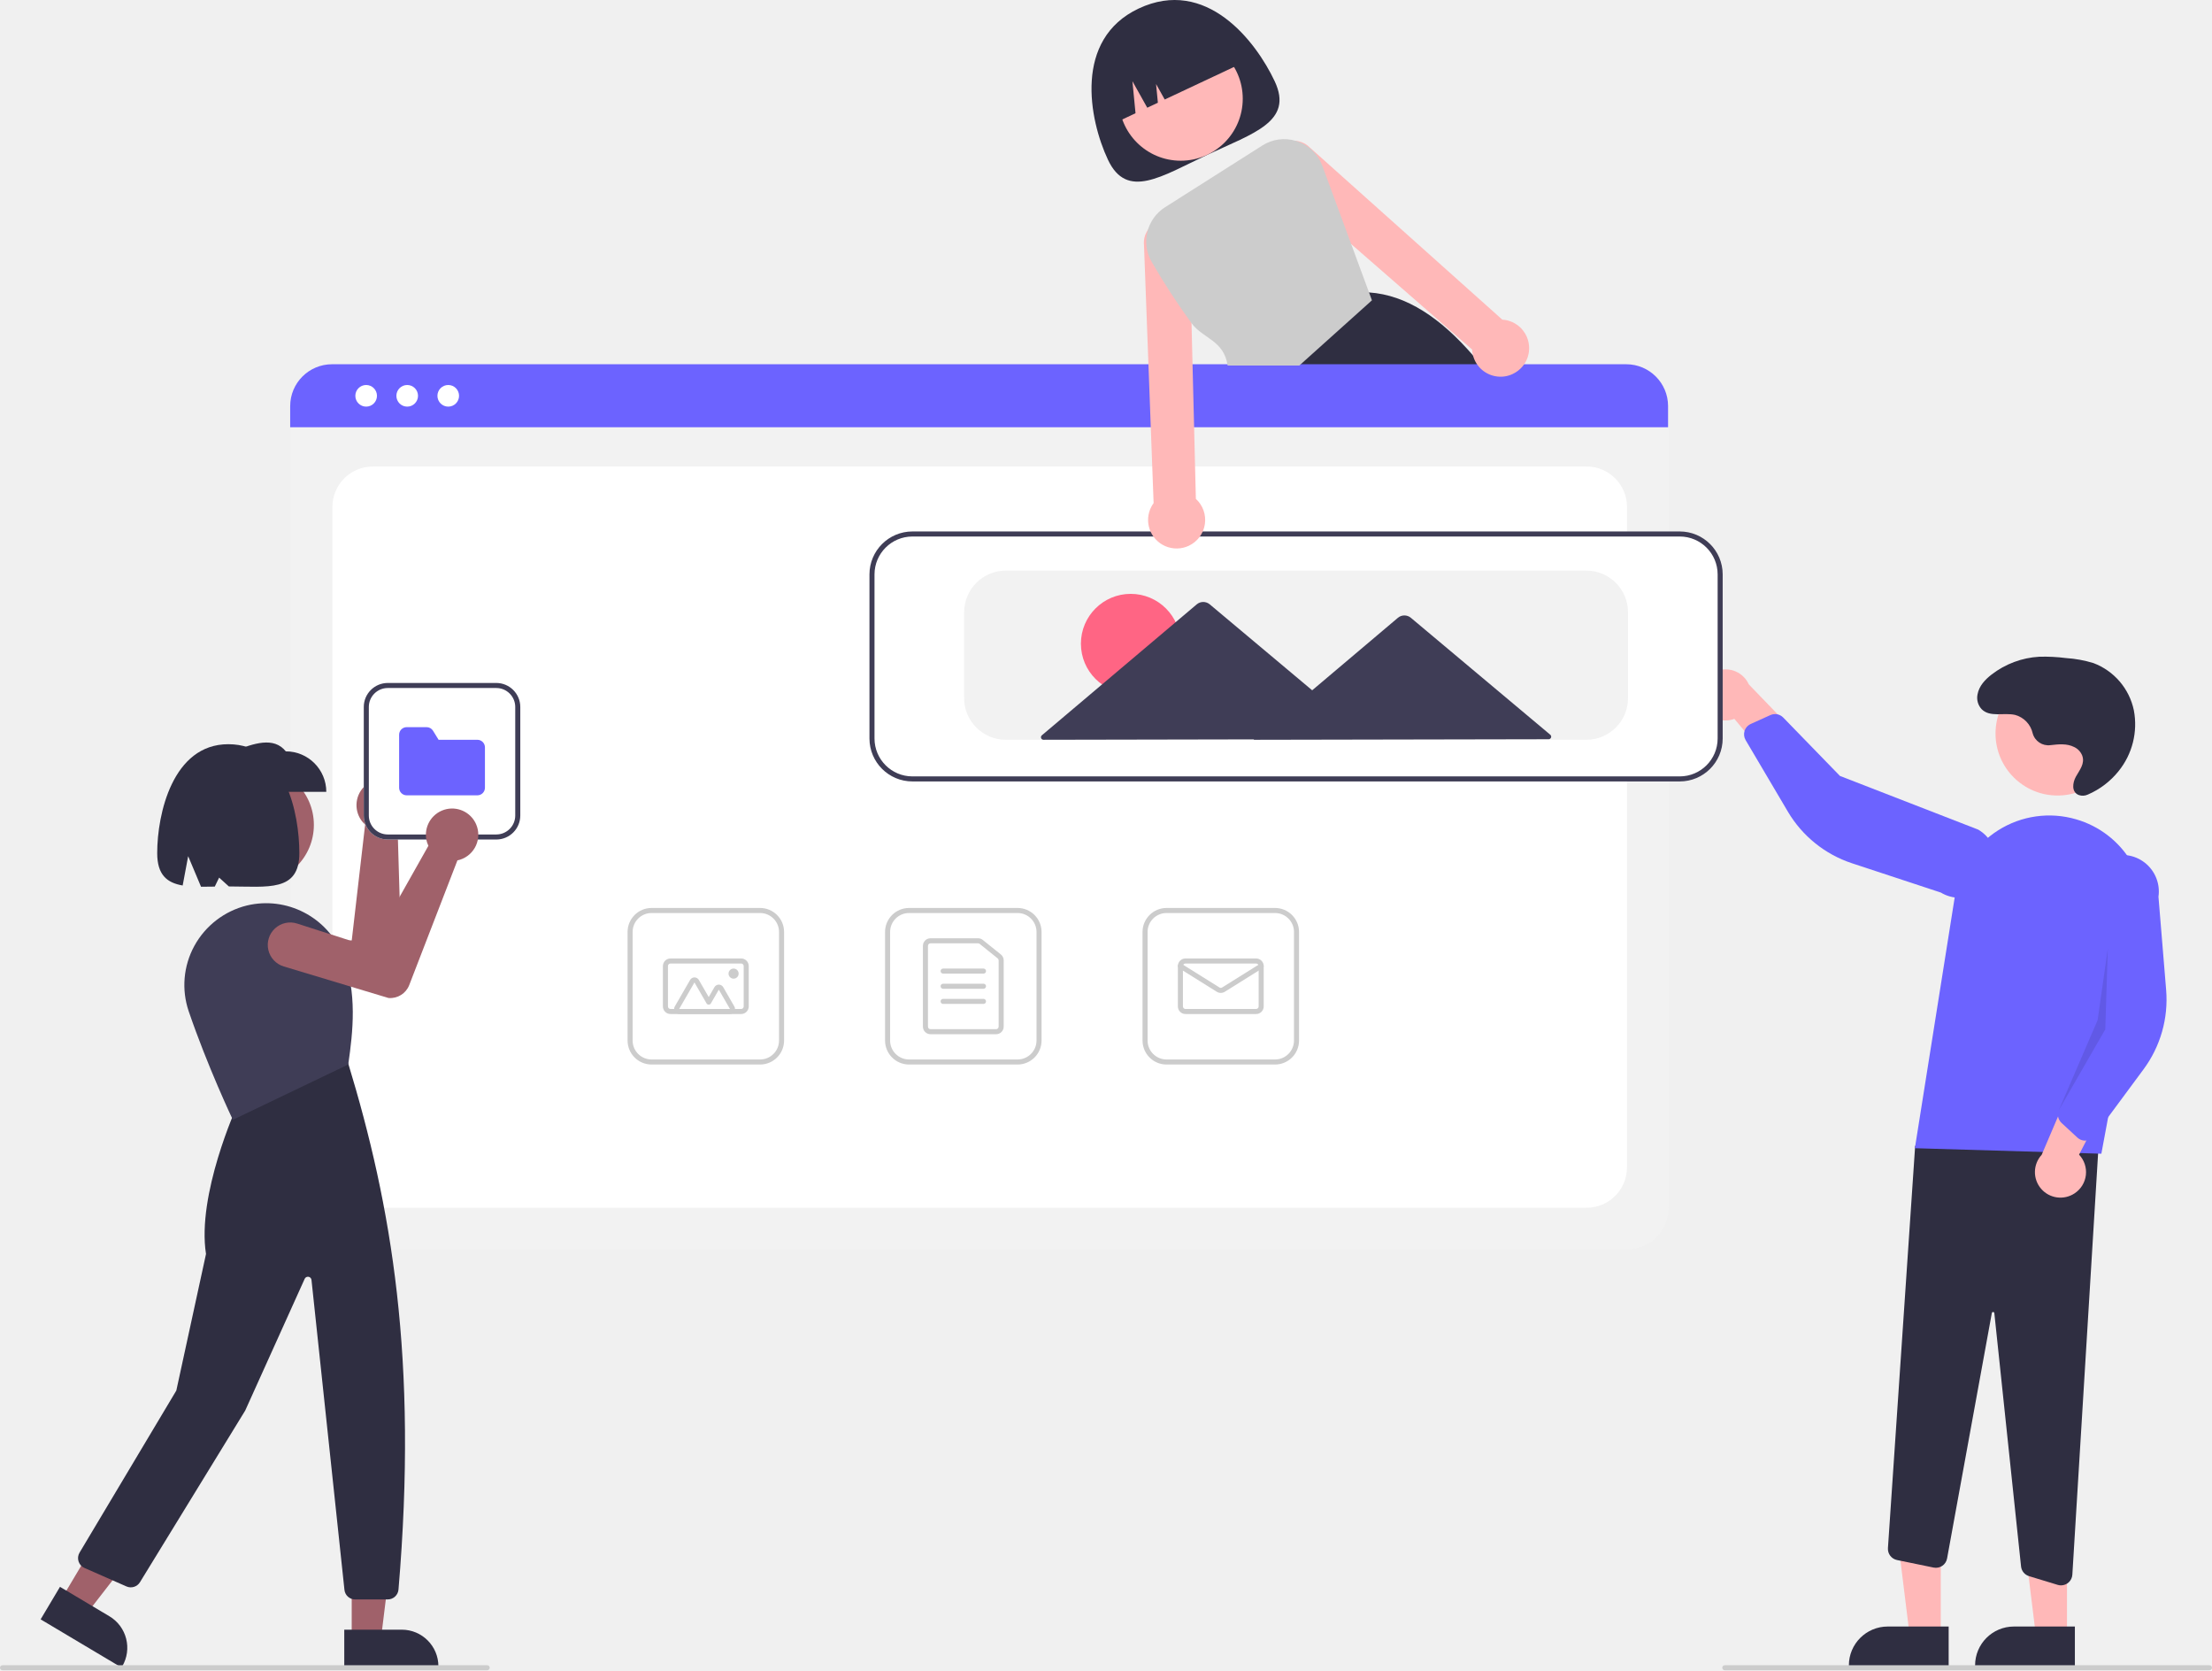
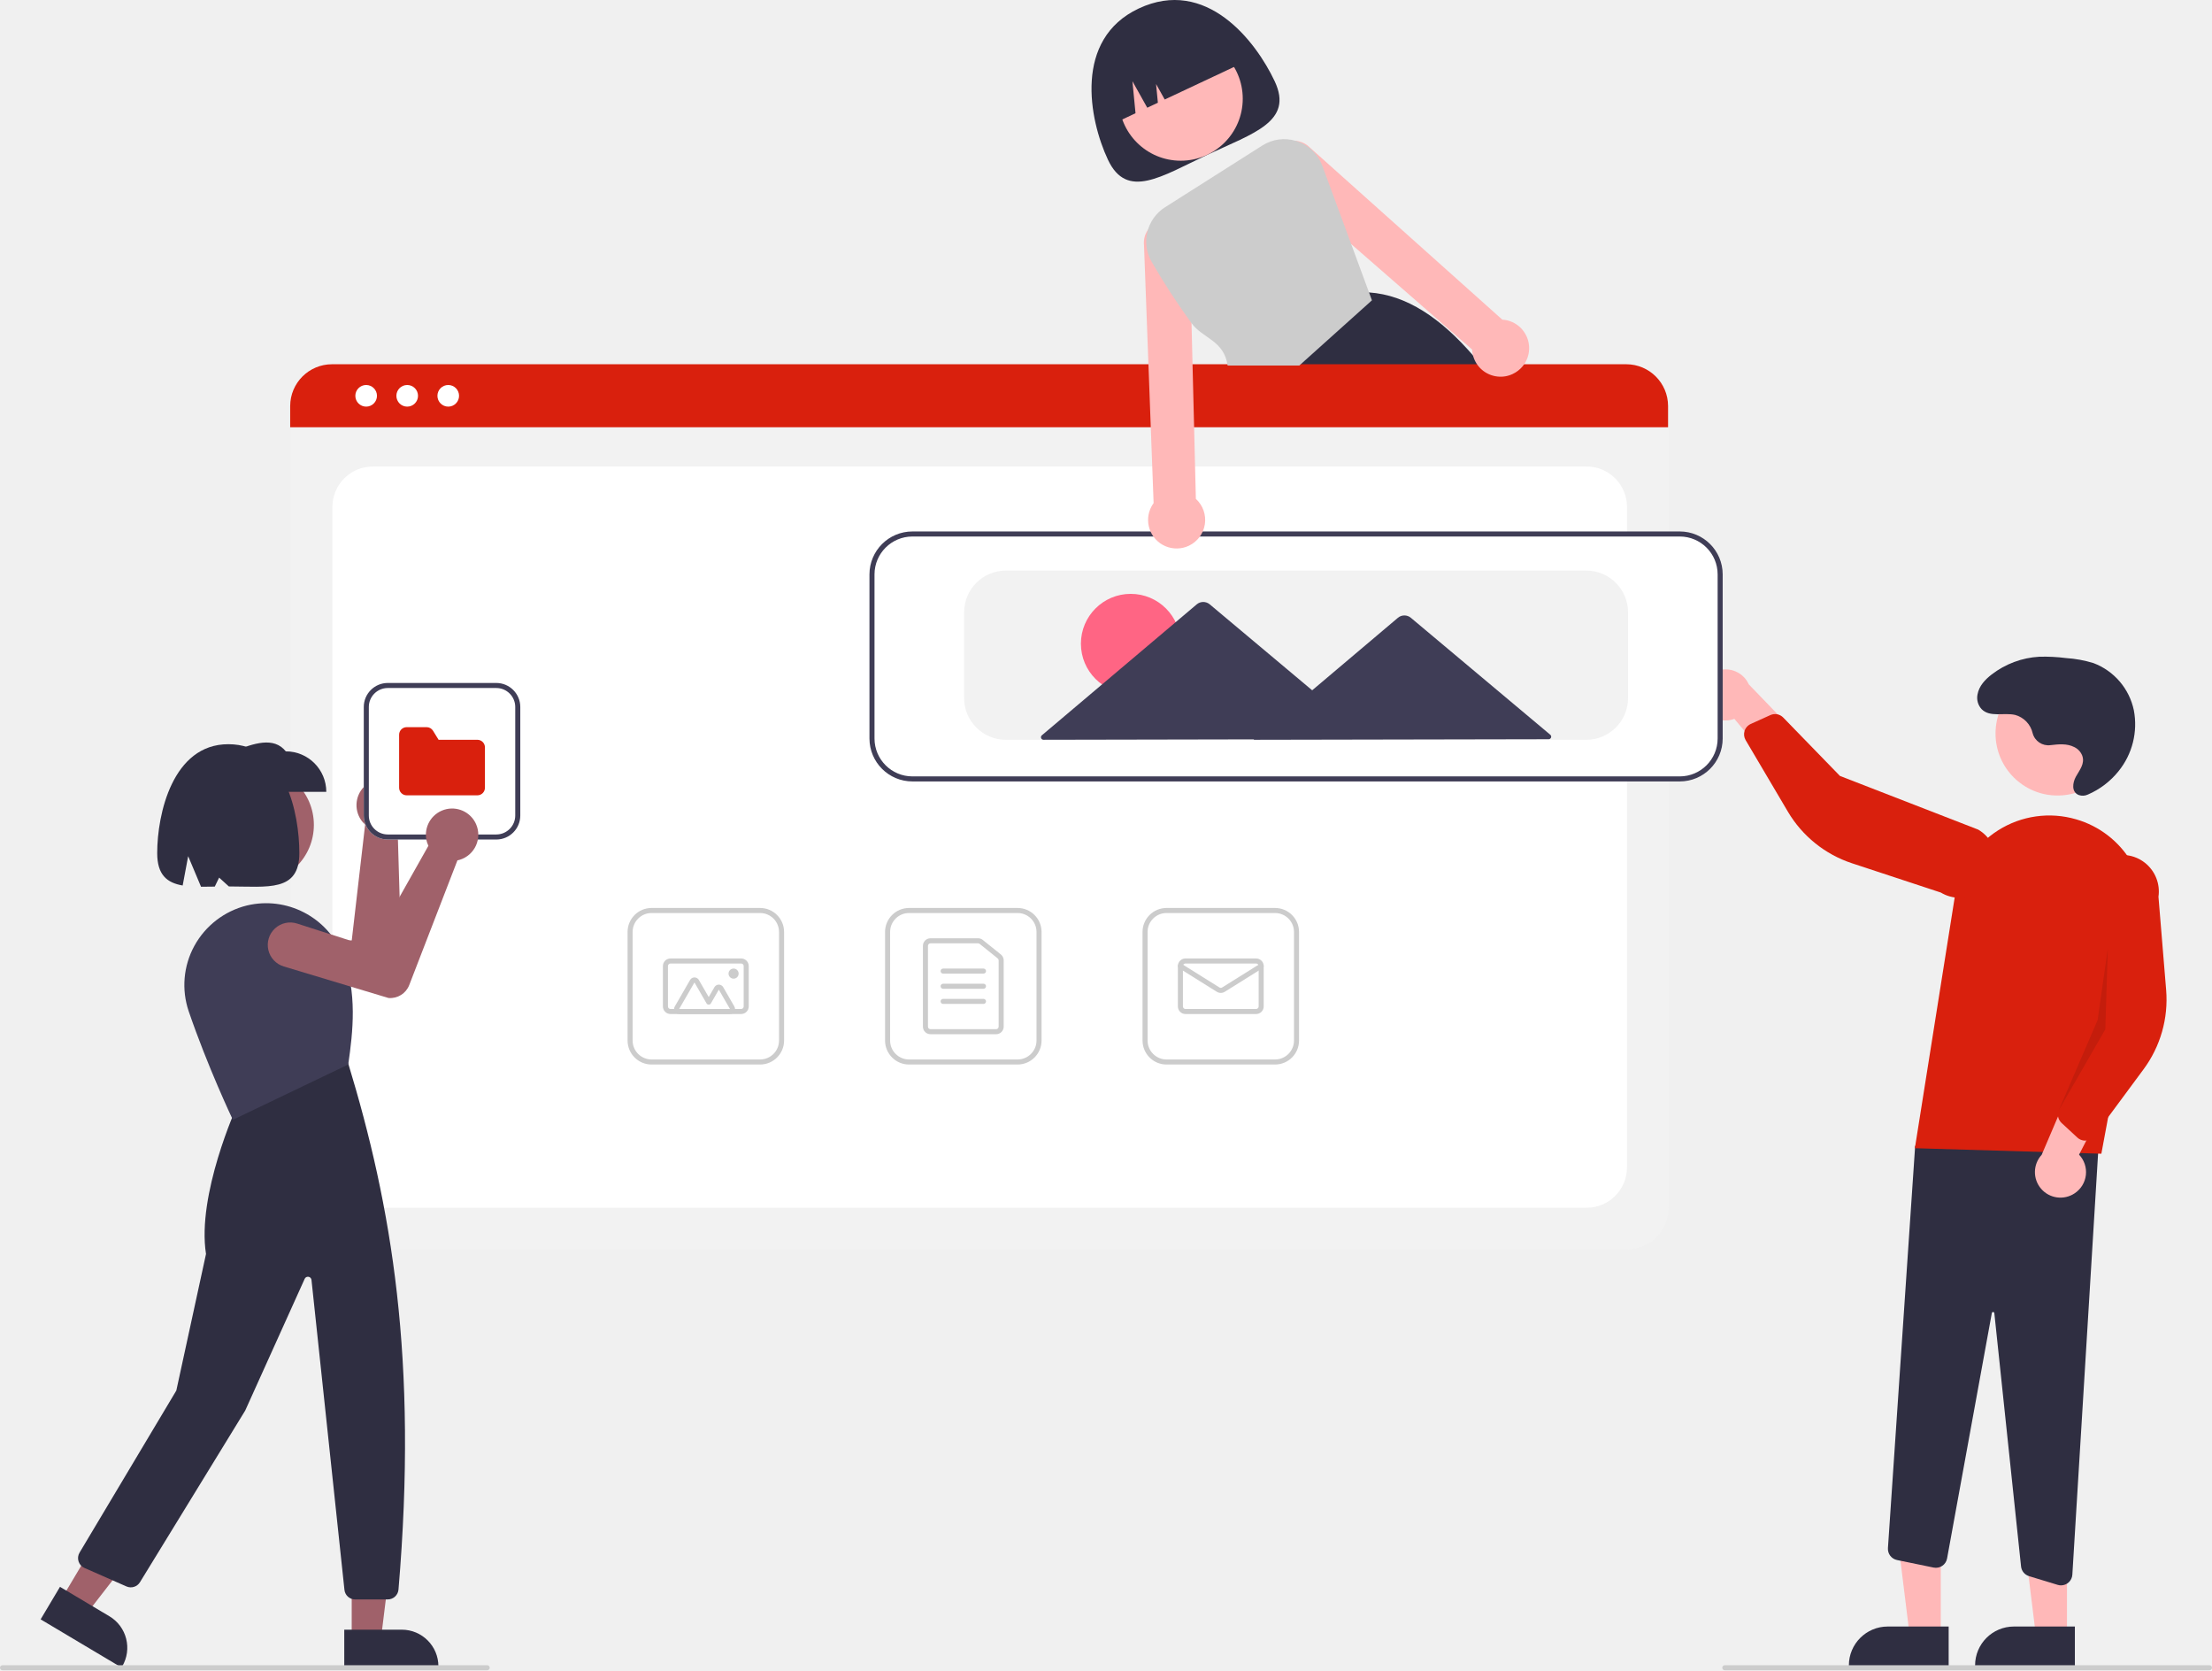
<svg xmlns="http://www.w3.org/2000/svg" data-name="Layer 1" width="876.272" height="661.473" viewBox="0 0 876.272 661.473">
  <path d="M685.834,138.655c7.516,15.995-8.411,20.526-26.655,29.099s-31.898,17.942-39.414,1.947-13.615-47.743,12.195-59.871C658.66,97.284,678.318,122.659,685.834,138.655Z" transform="translate(-180.8642 -106.4605)" fill="#2f2e41" />
  <circle cx="467.746" cy="39.089" r="24.561" fill="#ffb8b8" />
  <path d="M770.29,254.473c-.85-1.11-1.7-2.2-2.56-3.26q-1.665-2.07-3.35-4.01c-12.73-14.69-26.27-23.94-41.18-24.93h-.02l-.22-.02-29.71,28.96-10.1,9.84.22.54,5.45,13.57h95.49A234.834,234.834,0,0,0,770.29,254.473Z" transform="translate(-180.8642 -106.4605)" fill="#2f2e41" />
  <path d="M621.902,155.438l0,0,8.792-4.131-1.225-12.683,5.879,10.496,4.202-1.975-.714-7.399,3.43,6.123,31.224-14.673,0,0a26,26,0,0,0-34.589-12.474l-4.525,2.126A26,26,0,0,0,621.902,155.438Z" transform="translate(-180.8642 -106.4605)" fill="#2f2e41" />
  <path d="M825.39,601.261H312.552a16.519,16.519,0,0,1-16.5-16.5V276.607a12.102,12.102,0,0,1,12.088-12.088H829.593a12.311,12.311,0,0,1,12.297,12.297V584.761A16.519,16.519,0,0,1,825.39,601.261Z" transform="translate(-180.8642 -106.4605)" fill="#f2f2f2" />
  <path d="M328.552,584.761h480.839a16,16,0,0,0,16-16V307.213a16,16,0,0,0-16-16H328.552a16,16,0,0,0-16,16V568.761A16,16,0,0,0,328.552,584.761Z" transform="translate(-180.8642 -106.4605)" fill="#fff" />
-   <path d="M841.66,275.663H295.82v-8.4a16.574,16.574,0,0,1,16.56-16.55H825.1a16.574,16.574,0,0,1,16.56,16.55Z" transform="translate(-180.8642 -106.4605)" fill="#6c63ff" />
+   <path d="M841.66,275.663H295.82v-8.4a16.574,16.574,0,0,1,16.56-16.55H825.1a16.574,16.574,0,0,1,16.56,16.55Z" transform="translate(-180.8642 -106.4605)" fill="#d9200d" />
  <circle cx="145.051" cy="156.752" r="4.283" fill="#fff" />
  <circle cx="161.31" cy="156.752" r="4.283" fill="#fff" />
  <circle cx="177.569" cy="156.752" r="4.283" fill="#fff" />
  <path d="M583.974,528.04h-43a9.511,9.511,0,0,1-9.5-9.5v-43a9.511,9.511,0,0,1,9.5-9.5h43a9.511,9.511,0,0,1,9.5,9.5v43A9.511,9.511,0,0,1,583.974,528.04Zm-43-60a7.508,7.508,0,0,0-7.5,7.5v43a7.508,7.508,0,0,0,7.5,7.5h43a7.508,7.508,0,0,0,7.5-7.5v-43a7.508,7.508,0,0,0-7.5-7.5Z" transform="translate(-180.8642 -106.4605)" fill="#ccc" />
  <path d="M575.474,516.04h-26a3.003,3.003,0,0,1-3-3v-32a3.003,3.003,0,0,1,3-3h18.839a3.007,3.007,0,0,1,1.879.662l7.16,5.754a2.984,2.984,0,0,1,1.121,2.338v26.246A3.003,3.003,0,0,1,575.474,516.04Zm-26-36a1.001,1.001,0,0,0-1,1v32a1.001,1.001,0,0,0,1,1h26a1.001,1.001,0,0,0,1-1v-26.246a.995.995,0,0,0-.374-.779l-7.161-5.754a1.002,1.002,0,0,0-.626-.22Z" transform="translate(-180.8642 -106.4605)" fill="#ccc" />
  <path d="M570.474,492.04h-16a1,1,0,0,1,0-2h16a1,1,0,0,1,0,2Z" transform="translate(-180.8642 -106.4605)" fill="#ccc" />
  <path d="M570.474,498.04h-16a1,1,0,0,1,0-2h16a1,1,0,0,1,0,2Z" transform="translate(-180.8642 -106.4605)" fill="#ccc" />
  <path d="M570.474,504.04h-16a1,1,0,0,1,0-2h16a1,1,0,0,1,0,2Z" transform="translate(-180.8642 -106.4605)" fill="#ccc" />
  <path d="M685.974,528.04h-43a9.511,9.511,0,0,1-9.5-9.5v-43a9.511,9.511,0,0,1,9.5-9.5h43a9.511,9.511,0,0,1,9.5,9.5v43A9.511,9.511,0,0,1,685.974,528.04Zm-43-60a7.508,7.508,0,0,0-7.5,7.5v43a7.508,7.508,0,0,0,7.5,7.5h43a7.508,7.508,0,0,0,7.5-7.5v-43a7.508,7.508,0,0,0-7.5-7.5Z" transform="translate(-180.8642 -106.4605)" fill="#ccc" />
  <path d="M678.474,508.04h-28a3.003,3.003,0,0,1-3-3v-16a3.003,3.003,0,0,1,3-3h28a3.003,3.003,0,0,1,3,3v16A3.003,3.003,0,0,1,678.474,508.04Zm-28-20a1.001,1.001,0,0,0-1,1v16a1.001,1.001,0,0,0,1,1h28a1.001,1.001,0,0,0,1-1v-16a1.001,1.001,0,0,0-1-1Z" transform="translate(-180.8642 -106.4605)" fill="#ccc" />
  <path d="M664.474,499.678a3.003,3.003,0,0,1-1.59-.453l-14.94-9.337a1,1,0,0,1,1.061-1.696l14.94,9.337a1.006,1.006,0,0,0,1.06,0l14.939-9.337a1,1,0,0,1,1.061,1.696l-14.939,9.337A3.004,3.004,0,0,1,664.474,499.678Z" transform="translate(-180.8642 -106.4605)" fill="#ccc" />
  <path d="M481.974,528.04h-43a9.511,9.511,0,0,1-9.5-9.5v-43a9.511,9.511,0,0,1,9.5-9.5h43a9.511,9.511,0,0,1,9.5,9.5v43A9.511,9.511,0,0,1,481.974,528.04Zm-43-60a7.508,7.508,0,0,0-7.5,7.5v43a7.508,7.508,0,0,0,7.5,7.5h43a7.508,7.508,0,0,0,7.5-7.5v-43a7.508,7.508,0,0,0-7.5-7.5Z" transform="translate(-180.8642 -106.4605)" fill="#ccc" />
  <path d="M474.474,508.04h-28a3.003,3.003,0,0,1-3-3v-16a3.003,3.003,0,0,1,3-3h28a3.003,3.003,0,0,1,3,3v16A3.003,3.003,0,0,1,474.474,508.04Zm-28-20a1.001,1.001,0,0,0-1,1v16a1.001,1.001,0,0,0,1,1h28a1.001,1.001,0,0,0,1-1v-16a1.001,1.001,0,0,0-1-1Z" transform="translate(-180.8642 -106.4605)" fill="#ccc" />
  <path d="M470.036,508.04h-20.124a2,2,0,0,1-1.732-3l6.062-10.5a2,2,0,0,1,3.464,0l3.915,6.781,2.268-3.929a2,2,0,0,1,3.464,0l4.415,7.647a2,2,0,0,1-1.732,3Zm0-2h0l-4.415-7.647-3.134,5.429a1.0 1,0,0,1-.866.5h0a1.0 1,0,0,1-.866-.5l-4.781-8.281-6.062,10.5Z" transform="translate(-180.8642 -106.4605)" fill="#ccc" />
  <circle cx="290.61" cy="385.579" r="2" fill="#ccc" />
  <polygon points="768.825 648.15 756.565 648.149 750.733 600.861 768.827 600.862 768.825 648.15" fill="#ffb8b8" />
  <path d="M952.816,766.494l-39.531-.001v-.5a15.386,15.386,0,0,1,15.386-15.386h.001l24.144.001Z" transform="translate(-180.8642 -106.4605)" fill="#2f2e41" />
  <polygon points="818.825 648.15 806.565 648.149 800.733 600.861 818.827 600.862 818.825 648.15" fill="#ffb8b8" />
  <path d="M1002.816,766.494l-39.531-.001v-.5a15.386,15.386,0,0,1,15.386-15.386h.001l24.144.001Z" transform="translate(-180.8642 -106.4605)" fill="#2f2e41" />
  <path d="M996.014,734.111l-11.354-3.454a4.493,4.493,0,0,1-3.166-3.833L970.908,626.498a.48.48,0,0,0-.479-.447.469.469,0,0,0-.51.409l-17.731,97.199a4.5,4.5,0,0,1-5.335,3.6L932.342,724.269a4.516,4.516,0,0,1-3.582-4.712l10.785-159.312,73.138-7.892-10.868,177.727a4.505,4.505,0,0,1-4.484,4.228A4.526,4.526,0,0,1,996.014,734.111Z" transform="translate(-180.8642 -106.4605)" fill="#2f2e41" />
  <circle cx="815.08" cy="290.487" r="24.561" fill="#ffb8b8" />
-   <path d="M939.433,561.18l15.858-99.851a37.857,37.857,0,0,1,48.005-30.399h0a37.743,37.743,0,0,1,26.601,43.262l-16.591,89.172Z" transform="translate(-180.8642 -106.4605)" fill="#6c63ff" />
+   <path d="M939.433,561.18l15.858-99.851a37.857,37.857,0,0,1,48.005-30.399h0a37.743,37.743,0,0,1,26.601,43.262l-16.591,89.172Z" transform="translate(-180.8642 -106.4605)" fill="#d9200d" />
  <path d="M1002.725,579.046a10.056,10.056,0,0,0,1.747-15.32l16.396-31.751-18.465,1.97-12.739,29.849a10.11,10.11,0,0,0,13.061,15.251Z" transform="translate(-180.8642 -106.4605)" fill="#ffb8b8" />
-   <path d="M1006.236,558.126a4.506,4.506,0,0,1-2.426-1.151l-6.273-5.797a4.515,4.515,0,0,1-1.092-5.054l12.537-29.718-1.779-58.72a14.497,14.497,0,1,1,28.727,3.919l3.041,36.912a46.373,46.373,0,0,1-8.938,31.397l-19.552,26.432a4.505,4.505,0,0,1-3.195,1.804A4.455,4.455,0,0,1,1006.236,558.126Z" transform="translate(-180.8642 -106.4605)" fill="#6c63ff" />
+   <path d="M1006.236,558.126a4.506,4.506,0,0,1-2.426-1.151l-6.273-5.797a4.515,4.515,0,0,1-1.092-5.054l12.537-29.718-1.779-58.72a14.497,14.497,0,1,1,28.727,3.919l3.041,36.912a46.373,46.373,0,0,1-8.938,31.397l-19.552,26.432a4.505,4.505,0,0,1-3.195,1.804A4.455,4.455,0,0,1,1006.236,558.126Z" transform="translate(-180.8642 -106.4605)" fill="#d9200d" />
  <path d="M854.505,383.566a10.056,10.056,0,0,0,13.426,7.582l22.846,27.478,5.385-17.772-22.52-23.369a10.11,10.11,0,0,0-19.137,6.081Z" transform="translate(-180.8642 -106.4605)" fill="#ffb8b8" />
-   <path d="M872.401,394.955a4.506,4.506,0,0,1,2.006-1.786l7.784-3.517a4.515,4.515,0,0,1,5.08.965l22.478,23.132,54.766,21.257a14.497,14.497,0,1,1-14.809,24.926l-35.177-11.592a46.374,46.374,0,0,1-25.427-20.472l-16.717-28.31a4.505,4.505,0,0,1-.415-3.646A4.454,4.454,0,0,1,872.401,394.955Z" transform="translate(-180.8642 -106.4605)" fill="#6c63ff" />
+   <path d="M872.401,394.955a4.506,4.506,0,0,1,2.006-1.786l7.784-3.517a4.515,4.515,0,0,1,5.08.965l22.478,23.132,54.766,21.257a14.497,14.497,0,1,1-14.809,24.926l-35.177-11.592a46.374,46.374,0,0,1-25.427-20.472l-16.717-28.31a4.505,4.505,0,0,1-.415-3.646A4.454,4.454,0,0,1,872.401,394.955Z" transform="translate(-180.8642 -106.4605)" fill="#d9200d" />
  <polygon points="835.002 375.652 834.002 407.652 815.58 439.663 830.962 403.99 835.002 375.652" opacity="0.1" />
  <path d="M993.13,401.563a6.423,6.423,0,0,1-7.031-4.702,9.764,9.764,0,0,0-6.951-7.274c-4.505-1.029-10.012,1.091-13.314-2.322a6.637,6.637,0,0,1-1.575-5.842c.608-3.317,2.981-5.823,5.563-7.827a34.062,34.062,0,0,1,18.866-7.051,67.677,67.677,0,0,1,10.621.528,47.009,47.009,0,0,1,10.864,1.985,25.576,25.576,0,0,1,16.002,18.68,29.528,29.528,0,0,1-6.057,24.13,31.702,31.702,0,0,1-12.161,9.259,4.744,4.744,0,0,1-3.606.183c-2.957-1.176-2.474-4.839-1.126-7.283,1.443-2.615,3.663-5.146,2.503-8.329a6.302,6.302,0,0,0-3.127-3.366c-2.94-1.499-6.228-1.145-9.389-.78Z" transform="translate(-180.8642 -106.4605)" fill="#2f2e41" />
  <path d="M846.297,415.433h-304a16.519,16.519,0,0,1-16.5-16.5v-65a16.519,16.519,0,0,1,16.5-16.5h304a16.519,16.519,0,0,1,16.5,16.5v65A16.519,16.519,0,0,1,846.297,415.433Z" transform="translate(-180.8642 -106.4605)" fill="#fff" />
  <path d="M846.297,415.933h-304a17.019,17.019,0,0,1-17-17v-65a17.019,17.019,0,0,1,17-17h304a17.019,17.019,0,0,1,17,17v65A17.019,17.019,0,0,1,846.297,415.933Zm-304-97a15.017,15.017,0,0,0-15,15v65a15.017,15.017,0,0,0,15,15h304a15.017,15.017,0,0,0,15-15v-65a15.017,15.017,0,0,0-15-15Z" transform="translate(-180.8642 -106.4605)" fill="#3f3d56" />
  <path d="M809.297,399.433h-230a16.519,16.519,0,0,1-16.5-16.5v-34a16.519,16.519,0,0,1,16.5-16.5h230a16.519,16.519,0,0,1,16.5,16.5v34A16.519,16.519,0,0,1,809.297,399.433Z" transform="translate(-180.8642 -106.4605)" fill="#f2f2f2" />
  <circle cx="447.928" cy="254.915" r="19.732" fill="#ff6584" />
  <path d="M795.004,397.442l-27.853-23.36-27.372-22.956a4,4,0,0,0-5.153.01l-27.283,23.062-6.664,5.633-10.048-8.427-30.537-25.611a4,4,0,0,0-5.152.01l-30.438,25.728-30.917,26.133a1.0 1,0,0,0,.647,1.764l63.387-.122,20.064-.039-.196.166,59.808-.115,57.067-.11A1.0 1,0,0,0,795.004,397.442Z" transform="translate(-180.8642 -106.4605)" fill="#3f3d56" />
  <path d="M1056.136,767.933h-192a1,1,0,0,1,0-2h192a1,1,0,0,1,0,2Z" transform="translate(-180.8642 -106.4605)" fill="#ccc" />
  <path d="M784.92,238.373a11.221,11.221,0,0,0-7.25-5.1,10.301,10.301,0,0,0-1.66-.21l-76.19-68.12a9.015,9.015,0,0,0-5.63-2.69,7.67,7.67,0,0,0-1.27-.04,9.055,9.055,0,0,0-5.96,15.48l29.17,25.43,47.9,41.75a11.916,11.916,0,0,0,.35,2.33,11.266,11.266,0,0,0,9.67,8.37,11.092,11.092,0,0,0,6.05-1,11.407,11.407,0,0,0,3.88-2.97c.11-.13.21-.25.31-.39a11.293,11.293,0,0,0,.63-12.84Z" transform="translate(-180.8642 -106.4605)" fill="#ffb8b8" />
  <path d="M654.6,304.023l-.71-28.86-.6-23.95-.41-16.76-.81-32.67a9.046,9.046,0,0,0-15.71-5.25,6.923,6.923,0,0,0-.75.96,8.936,8.936,0,0,0-1.56,6.05l1.78,47.67.89,23.95,1.14,30.55a12.047,12.047,0,0,0-.89,1.41,11.248,11.248,0,0,0-.71,8.84,11.311,11.311,0,0,0,15.56,6.63,11.301,11.301,0,0,0,2.78-18.57Z" transform="translate(-180.8642 -106.4605)" fill="#ffb8b8" />
  <path d="M723.201,222.273l-7.07-19.15-11.44-31.02a16.006,16.006,0,0,0-9.95-9.68c-.18-.06-.37-.12-.55-.17a15.984,15.984,0,0,0-13.24,1.82l-38.53,24.44a16.093,16.093,0,0,0-5.27,21.75,276.323,276.323,0,0,0,15.73,24.19c4.49,6.11,12.85,6.76,14.3,16.76h28.41l28.76-25.82Z" transform="translate(-180.8642 -106.4605)" fill="#ccc" />
  <circle cx="101.165" cy="326.682" r="23.172" fill="#a0616a" />
  <path d="M338.916,417.193q.343.273.664.578a10.38,10.38,0,0,1-.417,15.484,9.722,9.722,0,0,1-.814.613l1.568,52.945a8.061,8.061,0,0,1-5.545,7.867l-.096.021-42.989,4.578a8.899,8.899,0,1,1-1.722-17.713l30.644-2.699,5.3-45.851a9.876,9.876,0,0,1-.972-.99,10.38,10.38,0,0,1,14.378-14.833Z" transform="translate(-180.8642 -106.4605)" fill="#a0616a" />
  <polygon points="139.328 649.174 150.895 649.174 156.397 604.561 139.326 604.561 139.328 649.174" fill="#a0616a" />
  <path d="M317.242,751.858l22.778-.001h.001a14.516,14.516,0,0,1,14.516,14.516v.472l-37.294.001Z" transform="translate(-180.8642 -106.4605)" fill="#2f2e41" />
  <polygon points="24.366 633.182 34.304 639.099 61.857 603.582 47.189 594.849 24.366 633.182" fill="#a0616a" />
  <path d="M204.627,734.889l19.572,11.653.001 0a14.516,14.516,0,0,1,5.046,19.899l-.241.405L196.96,747.767Z" transform="translate(-180.8642 -106.4605)" fill="#2f2e41" />
  <path d="M334.488,739.877H321.536a4.238,4.238,0,0,1-4.221-3.797L304.258,613.343a1.415,1.415,0,0,0-2.697-.433l-23.555,52.159-41.704,68.003a4.266,4.266,0,0,1-5.329,1.666l-16.66-7.33a4.247,4.247,0,0,1-1.935-6.064l38.337-64.192,11.758-54.085c-3.698-23.455,12.155-58.326,12.316-58.676l.079-.17,43.668-17.068.219.268c17.221,56.514,27.715,117.332,19.967,208.568A4.274,4.274,0,0,1,334.488,739.877Z" transform="translate(-180.8642 -106.4605)" fill="#2f2e41" />
  <path d="M273.107,549.934l-.203-.427c-.097-.205-9.807-20.684-17.292-42.571a32.285,32.285,0,0,1,2.239-25.873,32.637,32.637,0,0,1,20.813-16.004h0A32.677,32.677,0,0,1,316.591,484.627c5.937,14.847,4.045,30.695,2.264,43.157l-.035.25-.227.109Z" transform="translate(-180.8642 -106.4605)" fill="#3f3d56" />
  <path d="M310.124,420.054H273.33V404.015c8.076-3.208,15.978-5.937,20.756,0a16.038,16.038,0,0,1,16.038,16.038Z" transform="translate(-180.8642 -106.4605)" fill="#2f2e41" />
  <path d="M271.293,401.185c-21.996,0-28.153,27.571-28.153,43.126,0,8.674,3.923,11.777,10.088,12.827l2.177-11.611,5.099,12.111c1.732.009,3.551-.025,5.437-.06l1.729-3.56,3.855,3.496c15.441.023,27.921,2.274,27.921-13.203C299.445,428.756,294.046,401.185,271.293,401.185Z" transform="translate(-180.8642 -106.4605)" fill="#2f2e41" />
  <path d="M373.864,767.933h-192a1,1,0,1,1,0-2h192a1,1,0,0,1,0,2Z" transform="translate(-180.8642 -106.4605)" fill="#ccc" />
  <path d="M377.474,438.933h-43a9.511,9.511,0,0,1-9.5-9.5v-43a9.511,9.511,0,0,1,9.5-9.5h43a9.511,9.511,0,0,1,9.5,9.5v43A9.511,9.511,0,0,1,377.474,438.933Z" transform="translate(-180.8642 -106.4605)" fill="#fff" />
  <path d="M377.474,438.933h-43a9.511,9.511,0,0,1-9.5-9.5v-43a9.511,9.511,0,0,1,9.5-9.5h43a9.511,9.511,0,0,1,9.5,9.5v43A9.511,9.511,0,0,1,377.474,438.933Zm-43-60a7.508,7.508,0,0,0-7.5,7.5v43a7.508,7.508,0,0,0,7.5,7.5h43a7.508,7.508,0,0,0,7.5-7.5v-43a7.508,7.508,0,0,0-7.5-7.5Z" transform="translate(-180.8642 -106.4605)" fill="#3f3d56" />
-   <path d="M369.974,421.433h-28a3.003,3.003,0,0,1-3-3v-21a3.003,3.003,0,0,1,3-3h7.882a2.981,2.981,0,0,1,2.555,1.427l2.198,3.573h15.364a3.003,3.003,0,0,1,3,3v16A3.003,3.003,0,0,1,369.974,421.433Z" transform="translate(-180.8642 -106.4605)" fill="#6c63ff" />
+   <path d="M369.974,421.433h-28a3.003,3.003,0,0,1-3-3v-21a3.003,3.003,0,0,1,3-3h7.882a2.981,2.981,0,0,1,2.555,1.427l2.198,3.573h15.364a3.003,3.003,0,0,1,3,3v16A3.003,3.003,0,0,1,369.974,421.433Z" transform="translate(-180.8642 -106.4605)" fill="#d9200d" />
  <path d="M369.064,432.042q.21.384.388.79a10.38,10.38,0,0,1-6.393,14.109,9.72,9.72,0,0,1-.988.25l-19.099,49.405a8.061,8.061,0,0,1-8.163,5.099l-.096-.018-41.397-12.462a8.899,8.899,0,1,1,5.286-16.993l29.29,9.404,22.676-40.202a9.876,9.876,0,0,1-.511-1.289,10.38,10.38,0,0,1,19.007-8.091Z" transform="translate(-180.8642 -106.4605)" fill="#a0616a" />
</svg>
